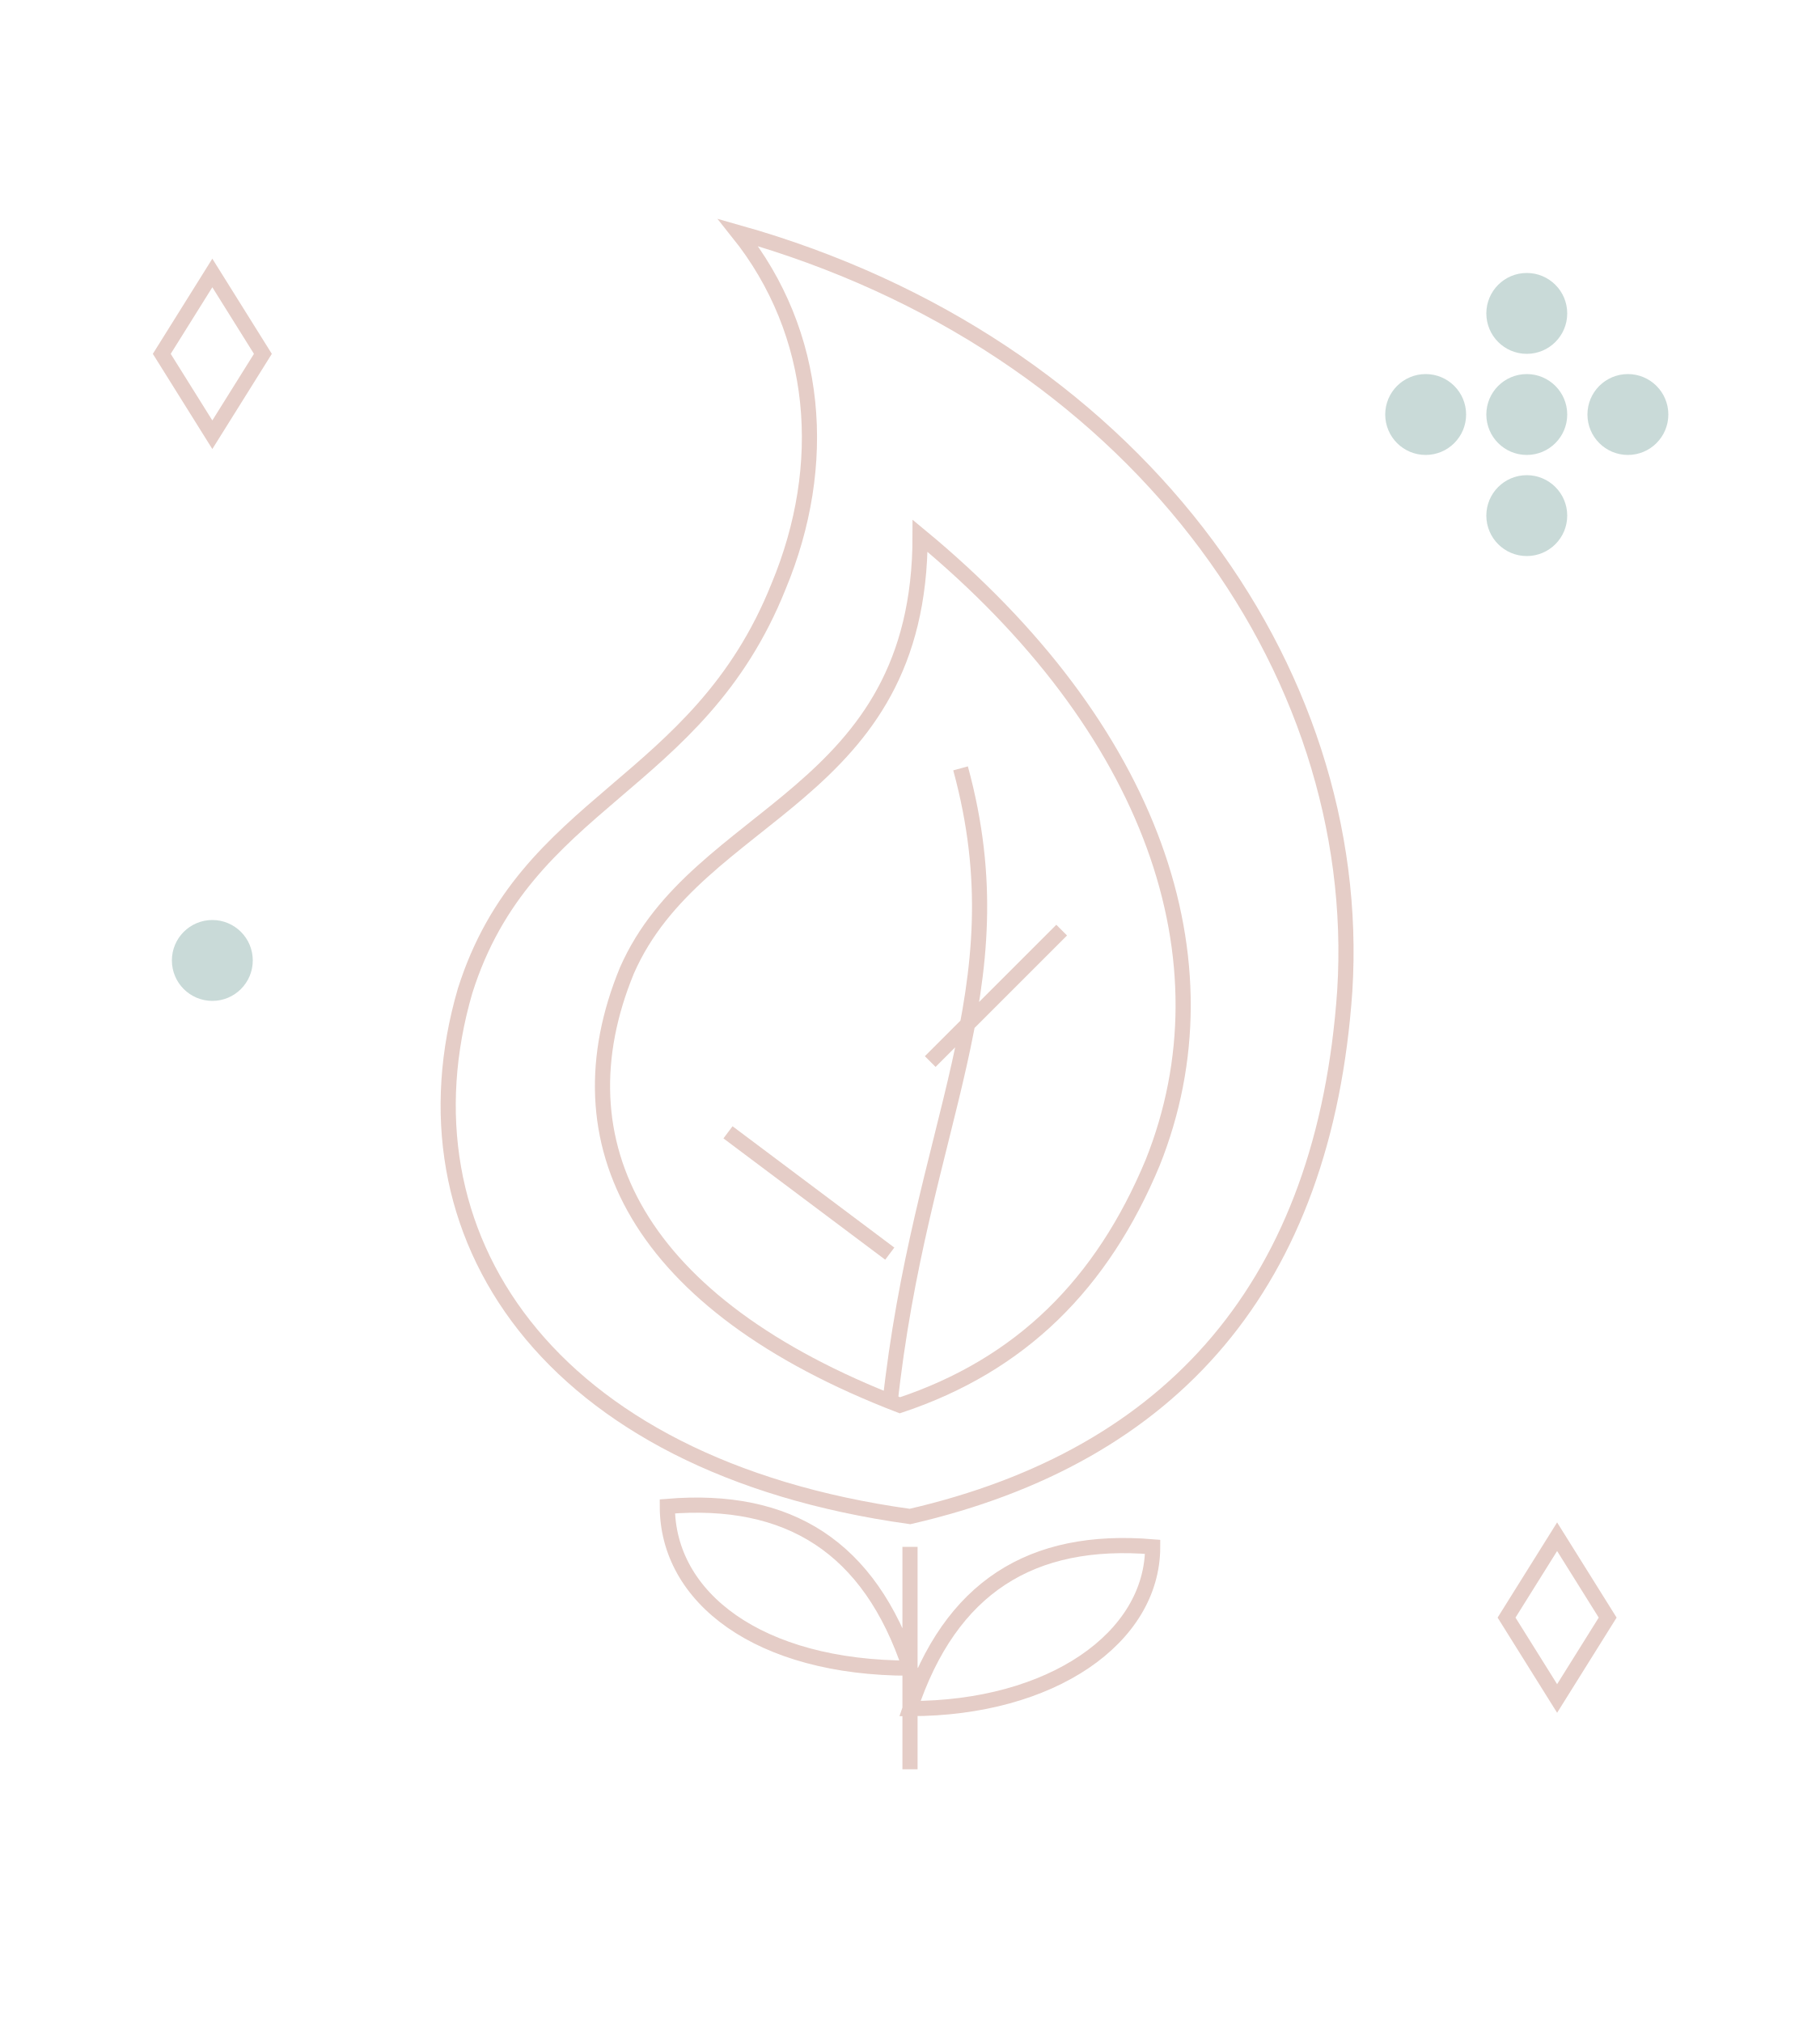
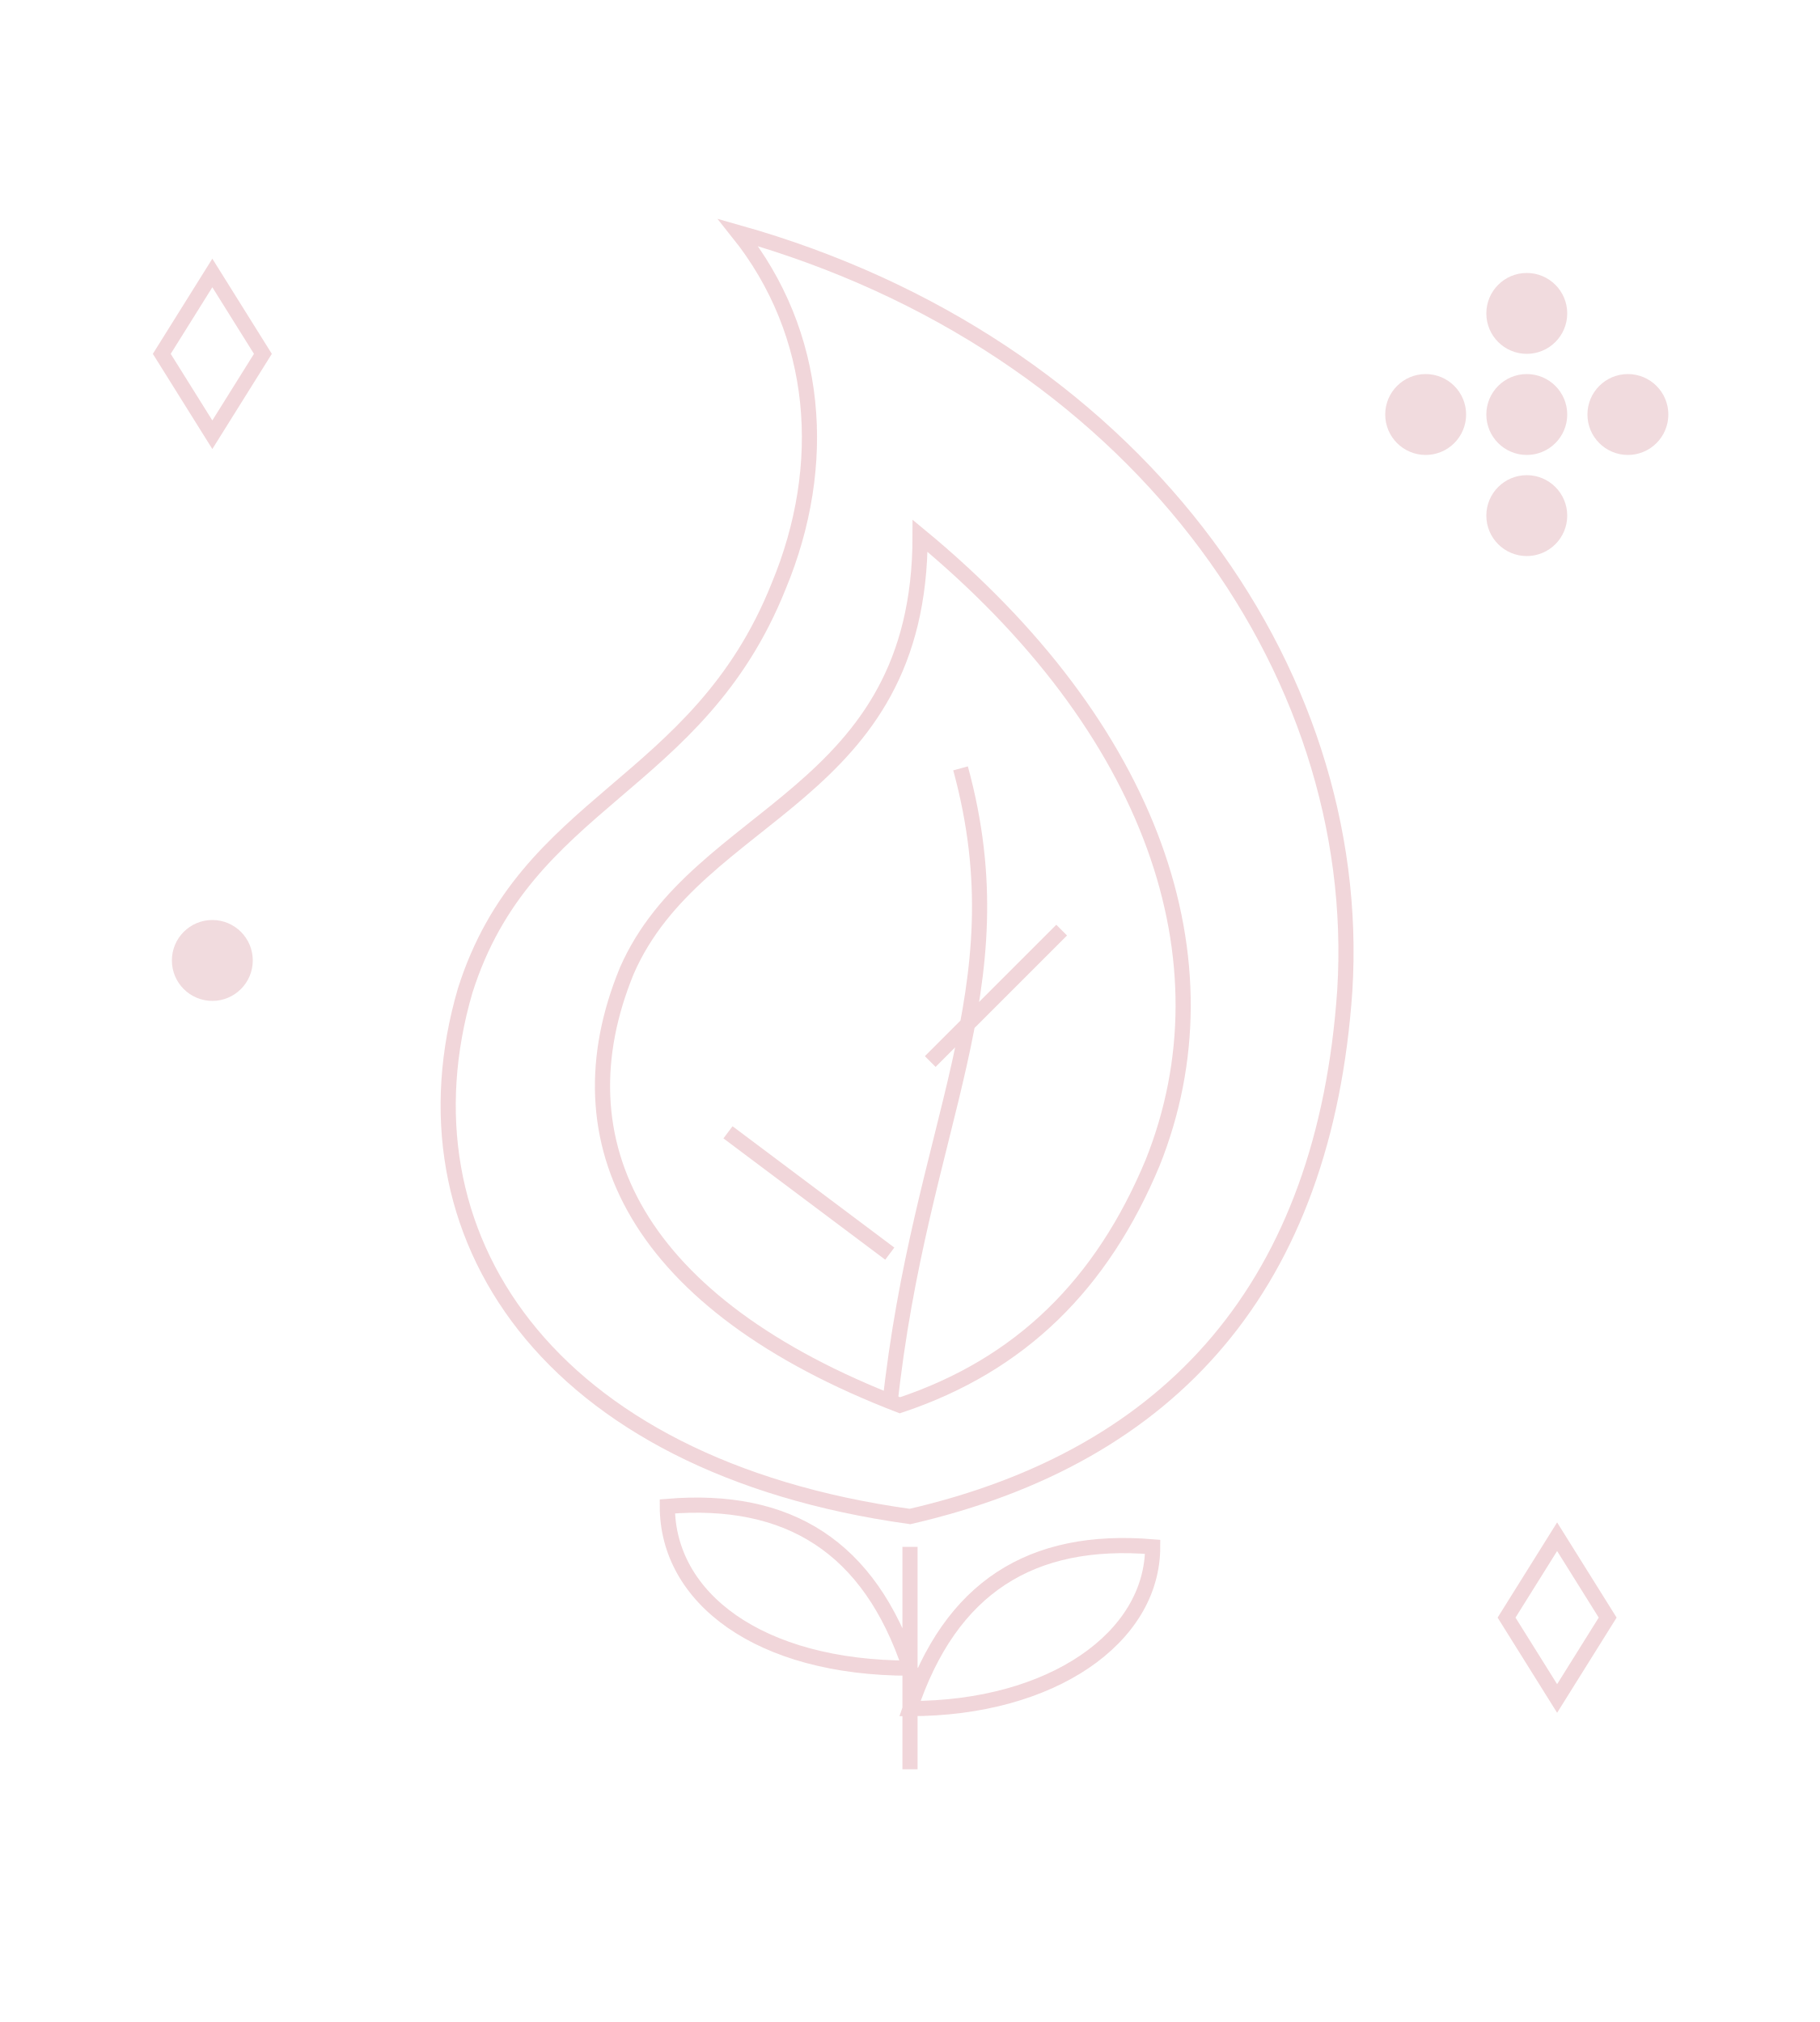
<svg xmlns="http://www.w3.org/2000/svg" width="180" height="200" viewBox="0 0 180 200">
-   <g fill="none" stroke="#9b3f25" stroke-width="1.5" opacity=".26">
+   <g fill="none" stroke="#b21e30" stroke-width="1.5" opacity=".18">
    <path d="M90 150c-36-5-51-28-44-52 6-19 23-20 31-40 5-12 4-25-4-35 39 11 62 43 60 75-2 29-17 46-43 52Z" />
    <path d="M89 139c-26-10-34-26-27-43 7-16 29-17 29-43 23 19 31 42 23 62-5 12-13 20-25 24Z" />
    <path d="M88 139c3-28 13-41 7-63M88 124l-16-12m20-7 13-13" />
    <path d="M90 153v22m0-10c-15 0-24-7-24-16 12-1 20 4 24 16Zm0 4c14 0 24-7 24-16-12-1-20 4-24 16Z" />
    <path d="m16 35 5-8 5 8-5 8Zm133 125 5-8 5 8-5 8Z" />
  </g>
-   <g fill="#1c655b" opacity=".24">
+   <g fill="#a5172a" opacity=".16">
    <circle cx="21" cy="95" r="4" />
    <circle cx="151" cy="41" r="4" />
    <circle cx="151" cy="31" r="4" />
    <circle cx="161" cy="41" r="4" />
    <circle cx="151" cy="51" r="4" />
    <circle cx="141" cy="41" r="4" />
  </g>
</svg>
